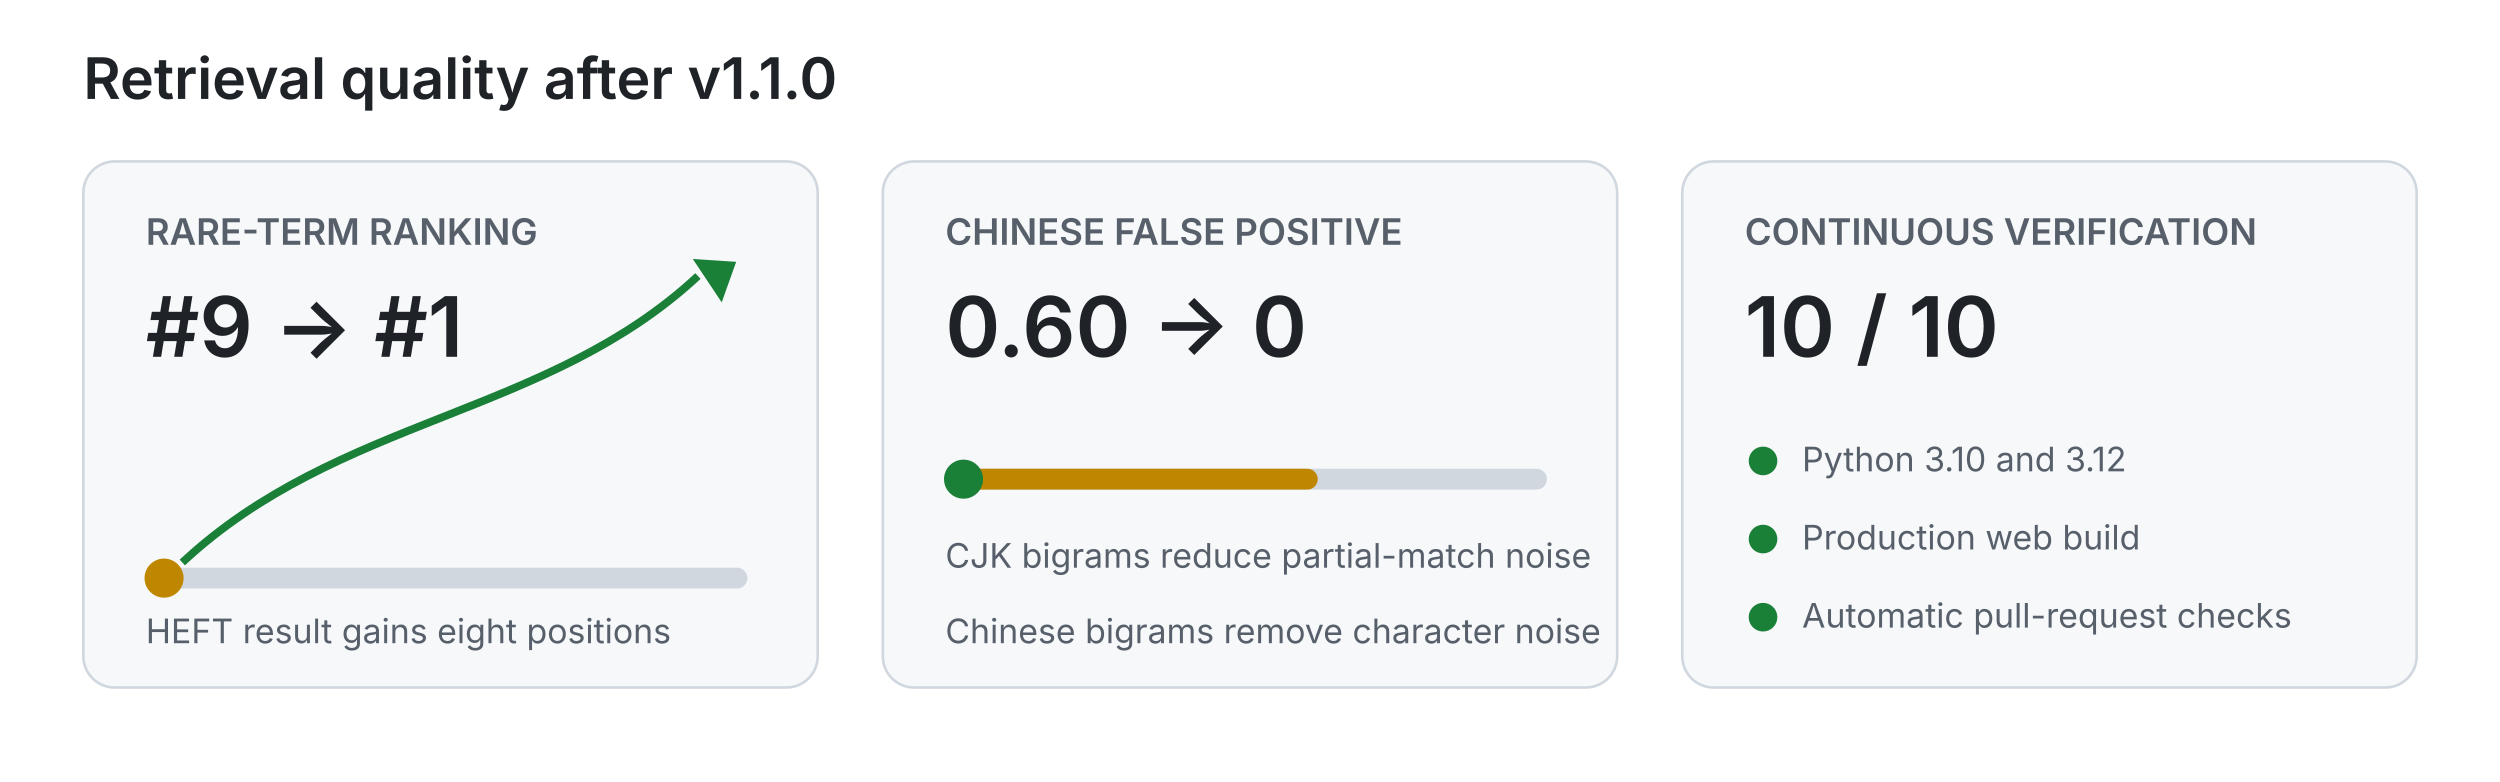
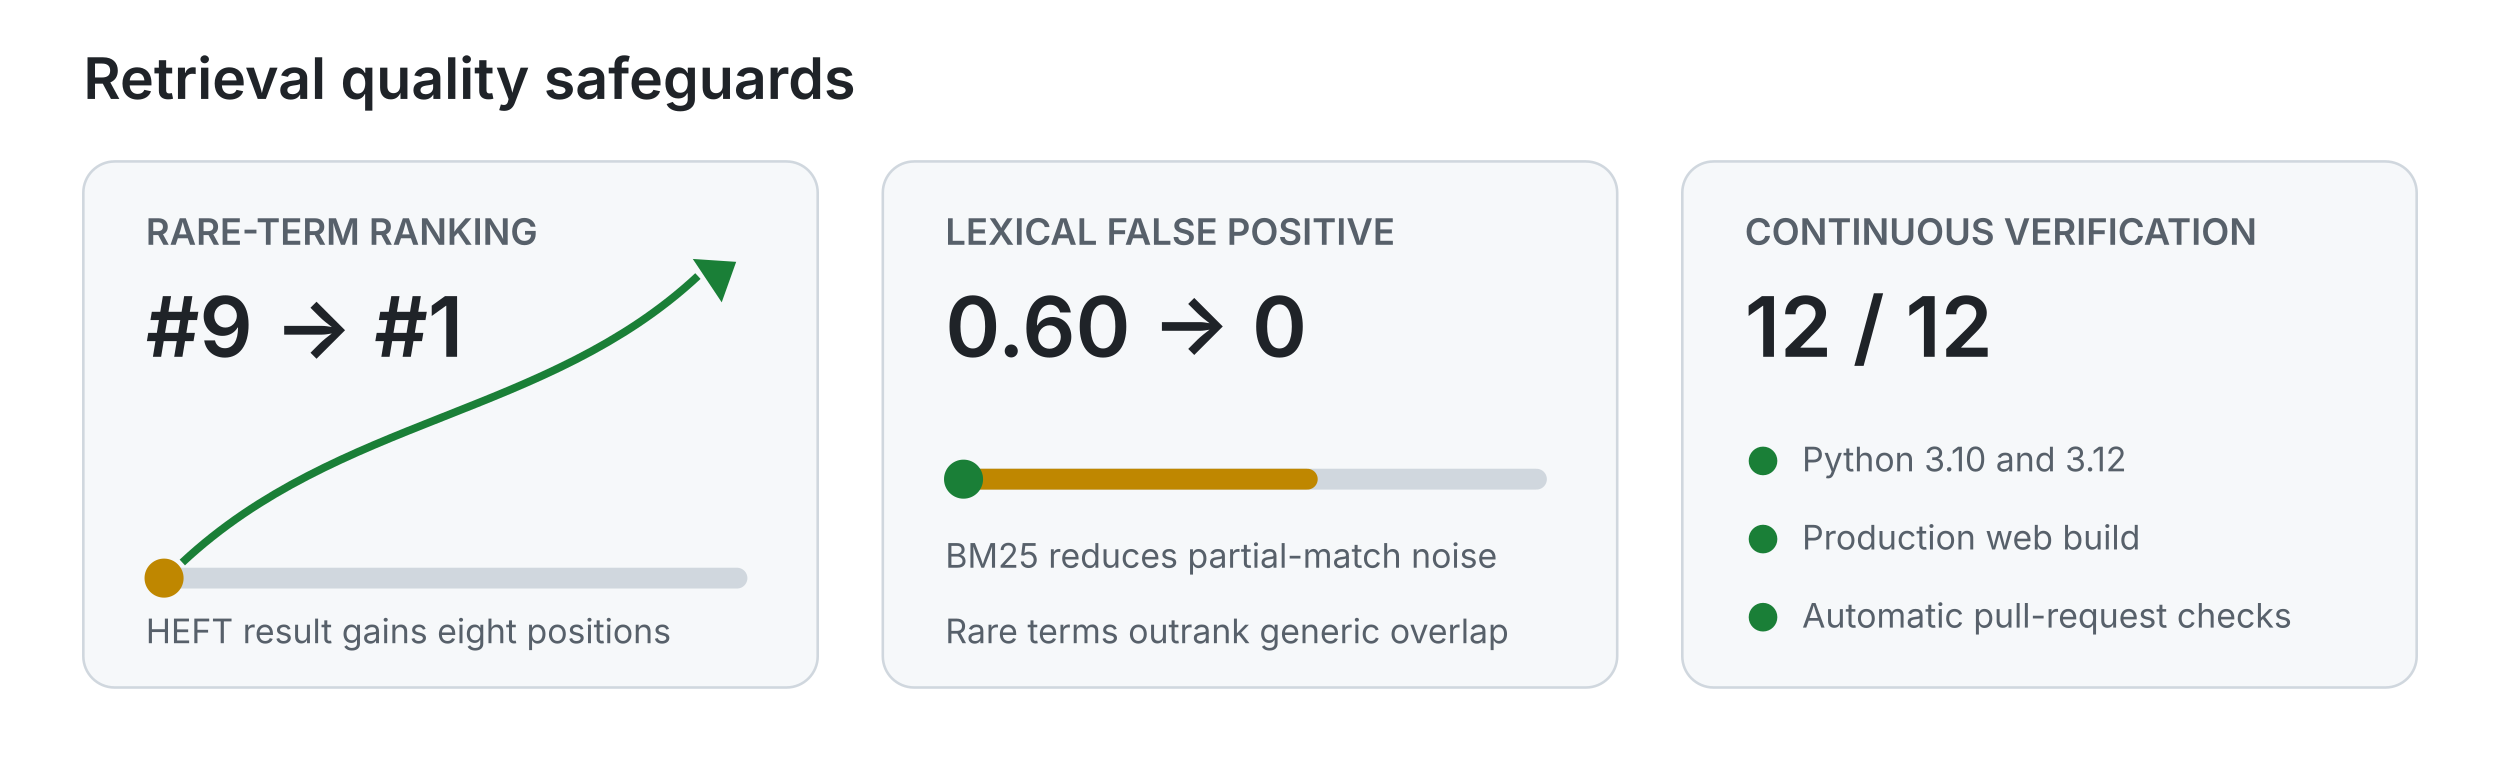
<svg xmlns="http://www.w3.org/2000/svg" width="960" height="300" viewBox="0 0 960 300" role="img" aria-labelledby="title description">
  <style>
    .title { font: 600 22px -apple-system, BlinkMacSystemFont, "Segoe UI", sans-serif; fill: #1f2328; }
    .label { font: 600 14px -apple-system, BlinkMacSystemFont, "Segoe UI", sans-serif; fill: #57606a; }
    .value { font: 600 32px -apple-system, BlinkMacSystemFont, "Segoe UI", sans-serif; fill: #1f2328; }
    .note { font: 400 13px -apple-system, BlinkMacSystemFont, "Segoe UI", sans-serif; fill: #57606a; }
    .panel { fill: #f6f8fa; stroke: #d0d7de; }
    .track { stroke: #d0d7de; stroke-width: 8; stroke-linecap: round; }
    .before { stroke: #bf8700; fill: #bf8700; }
    .after { stroke: #1a7f37; fill: #1a7f37; }
    .arrow { stroke: #1a7f37; stroke-width: 3; fill: none; }
    @media (prefers-color-scheme: dark) {
      .title, .value { fill: #f0f6fc; }
      .label, .note { fill: #8c959f; }
      .panel { fill: #161b22; stroke: #30363d; }
      .track { stroke: #30363d; }
      .before { stroke: #d29922; fill: #d29922; }
      .after { stroke: #3fb950; fill: #3fb950; }
      .arrow { stroke: #3fb950; }
    }
  </style>
-   <text class="title" x="32" y="38">Retrieval quality after v1.1.0</text>
+   <text class="title" x="32" y="38">Retrieval quality safeguards</text>
  <rect class="panel" x="32" y="62" width="282" height="202" rx="12" />
  <text class="label" x="56" y="94">RARE-TERM RANKING</text>
  <text class="value" x="56" y="137">#9 → #1</text>
  <line class="track" x1="63" y1="222" x2="283" y2="222" />
  <circle class="before" cx="63" cy="222" r="7" />
  <path class="arrow" d="M 70 216 C 130 160, 210 160, 268 106" />
  <path class="after" d="M 267 100 L 282 101 L 277 115 Z" />
  <text class="note" x="56" y="247">HEFT result gains eight positions</text>
  <rect class="panel" x="339" y="62" width="282" height="202" rx="12" />
-   <text class="label" x="363" y="94">CHINESE FALSE POSITIVE</text>
+   <text class="label" x="363" y="94">LEXICAL FALSE POSITIVE</text>
  <text class="value" x="363" y="137">0.60 → 0</text>
  <line class="track" x1="370" y1="184" x2="590" y2="184" />
  <line class="before" x1="370" y1="184" x2="502" y2="184" stroke-width="8" stroke-linecap="round" />
  <circle class="after" cx="370" cy="184" r="7" />
-   <text class="note" x="363" y="218">CJK bigrams reduce partial-match noise</text>
-   <text class="note" x="363" y="247">Chinese bigrams remove character noise</text>
+   <text class="note" x="363" y="218">BM25 reduces partial-match noise</text>
+   <text class="note" x="363" y="247">Rare terms outrank generic overlap</text>
  <rect class="panel" x="646" y="62" width="282" height="202" rx="12" />
  <text class="label" x="670" y="94">CONTINUOUS VERIFICATION</text>
-   <text class="value" x="670" y="137">10 / 10</text>
+   <text class="value" x="670" y="137">12 / 12</text>
  <circle class="after" cx="677" cy="177" r="5" />
  <text class="note" x="692" y="181">Python 3.10 and 3.12</text>
  <circle class="after" cx="677" cy="207" r="5" />
  <text class="note" x="692" y="211">Production web build</text>
  <circle class="after" cx="677" cy="237" r="5" />
  <text class="note" x="692" y="241">Automatic pull-request checks</text>
</svg>
